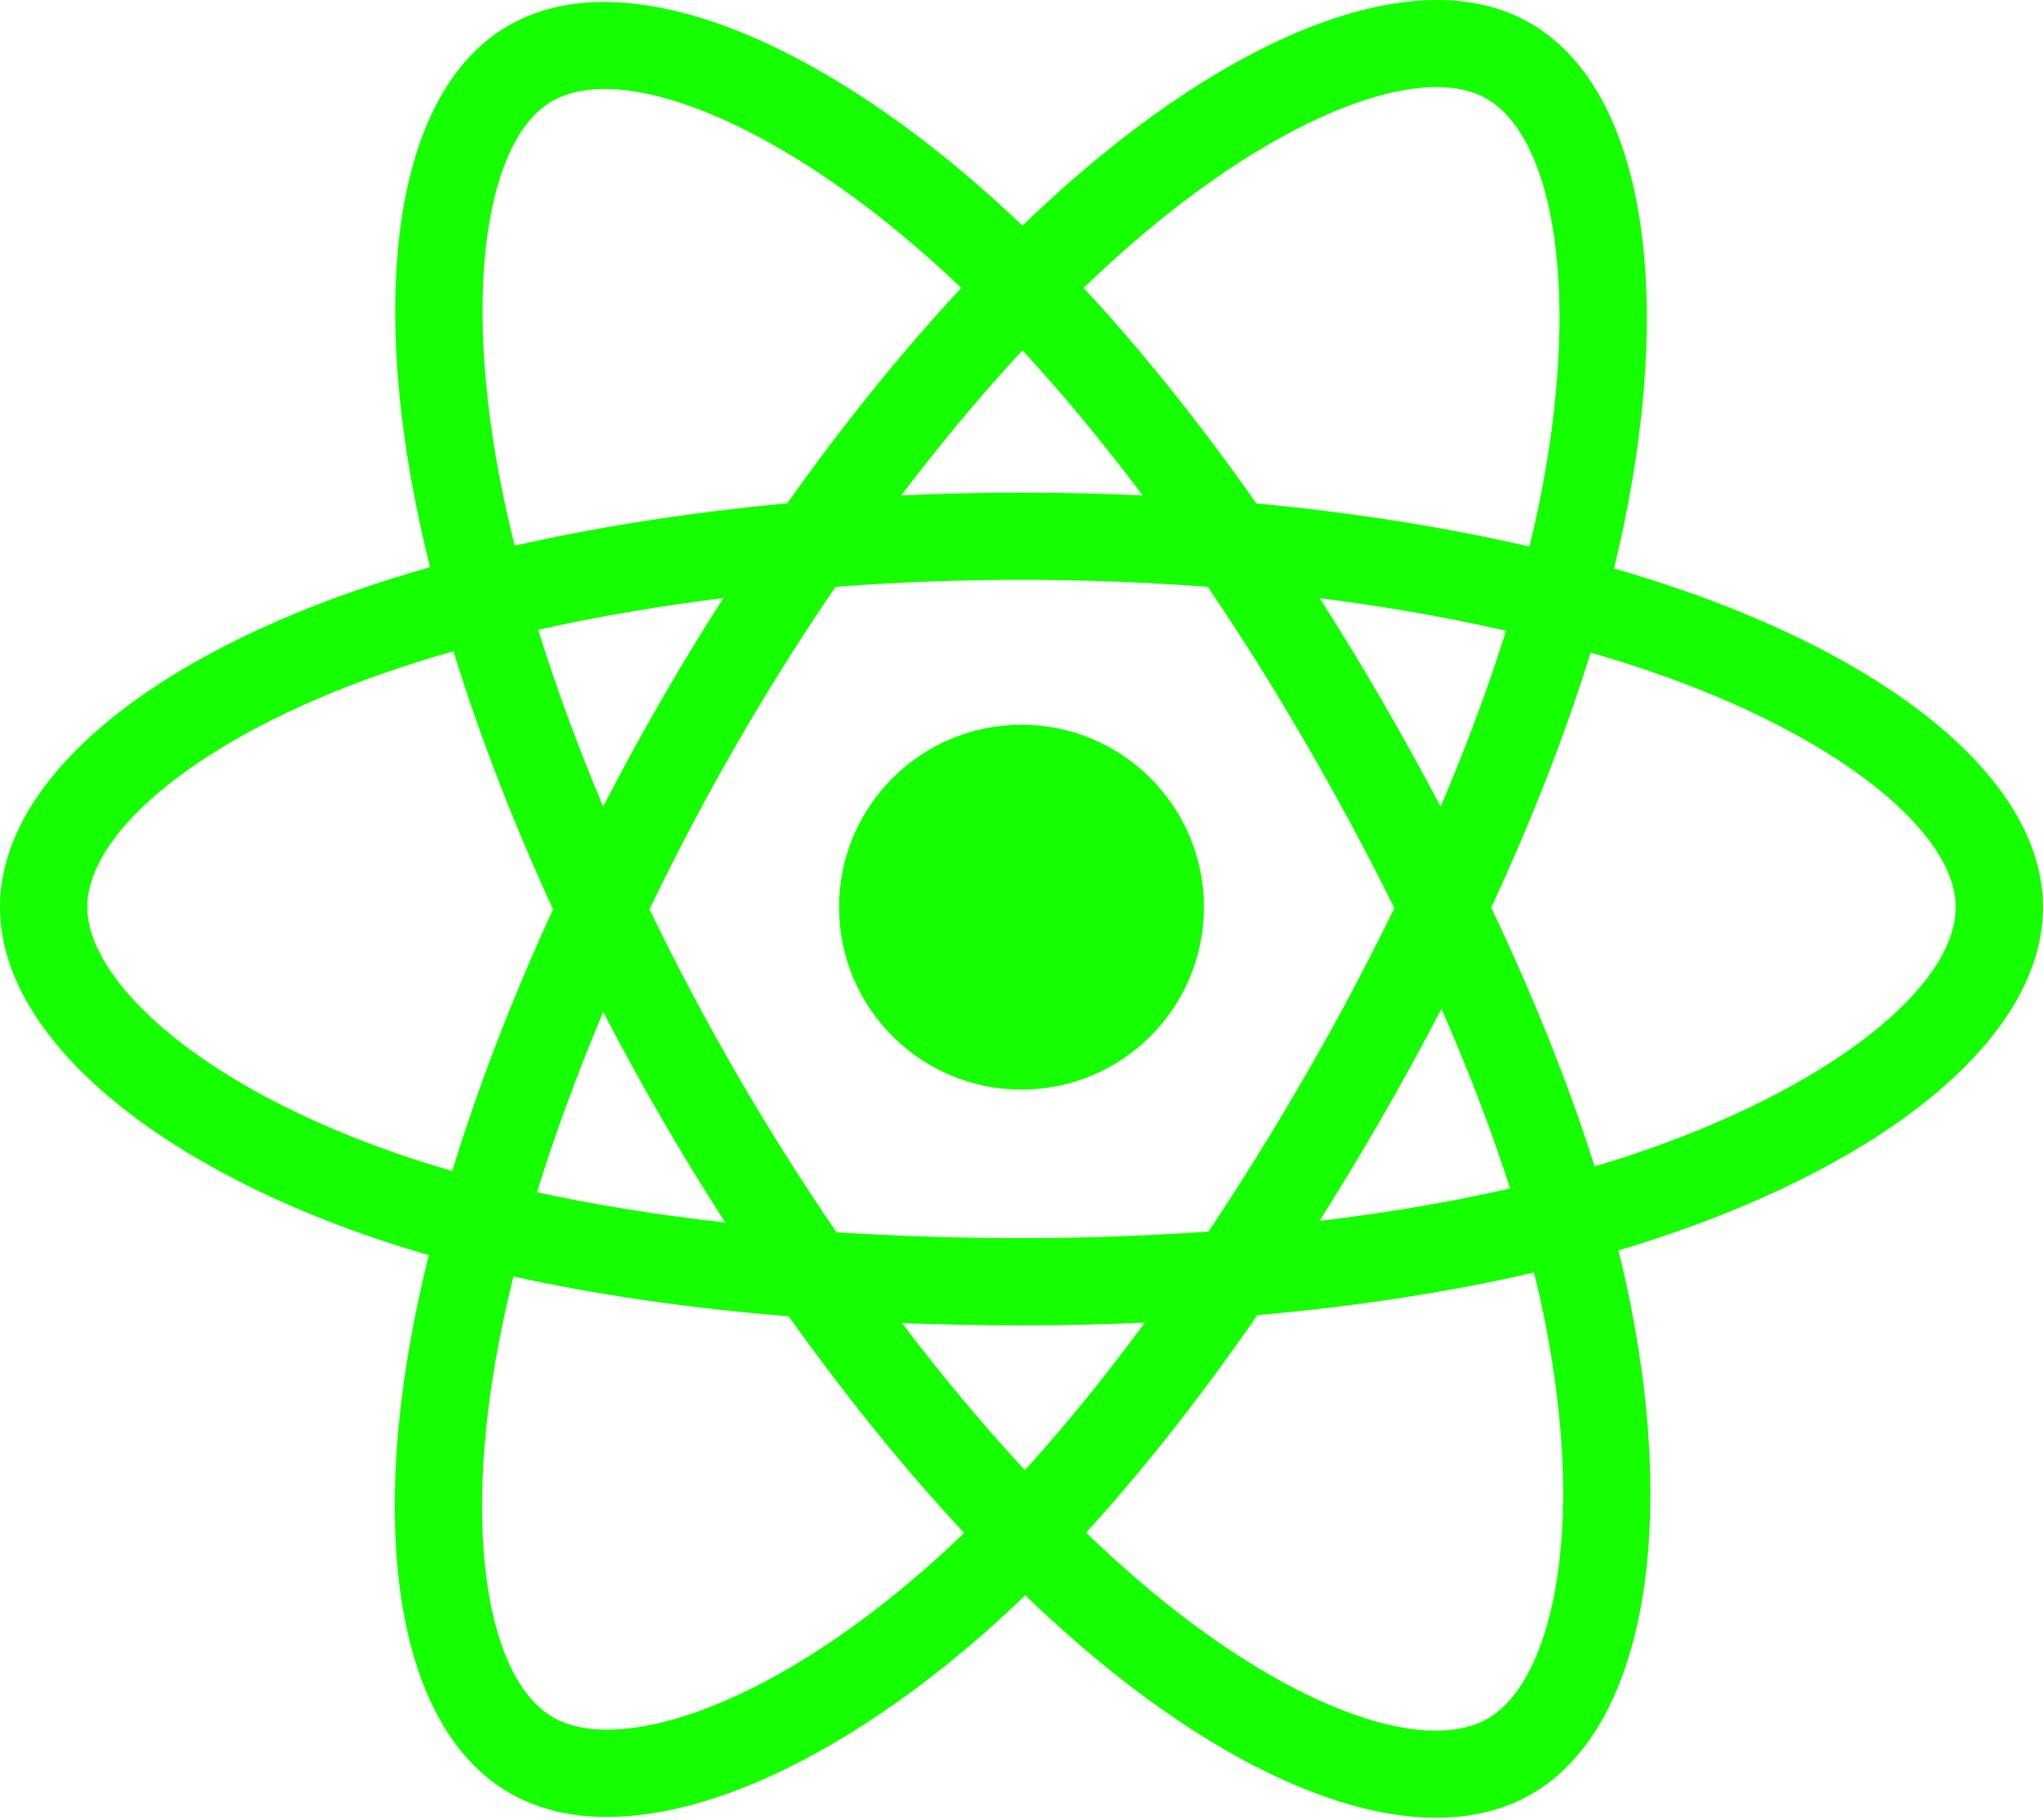
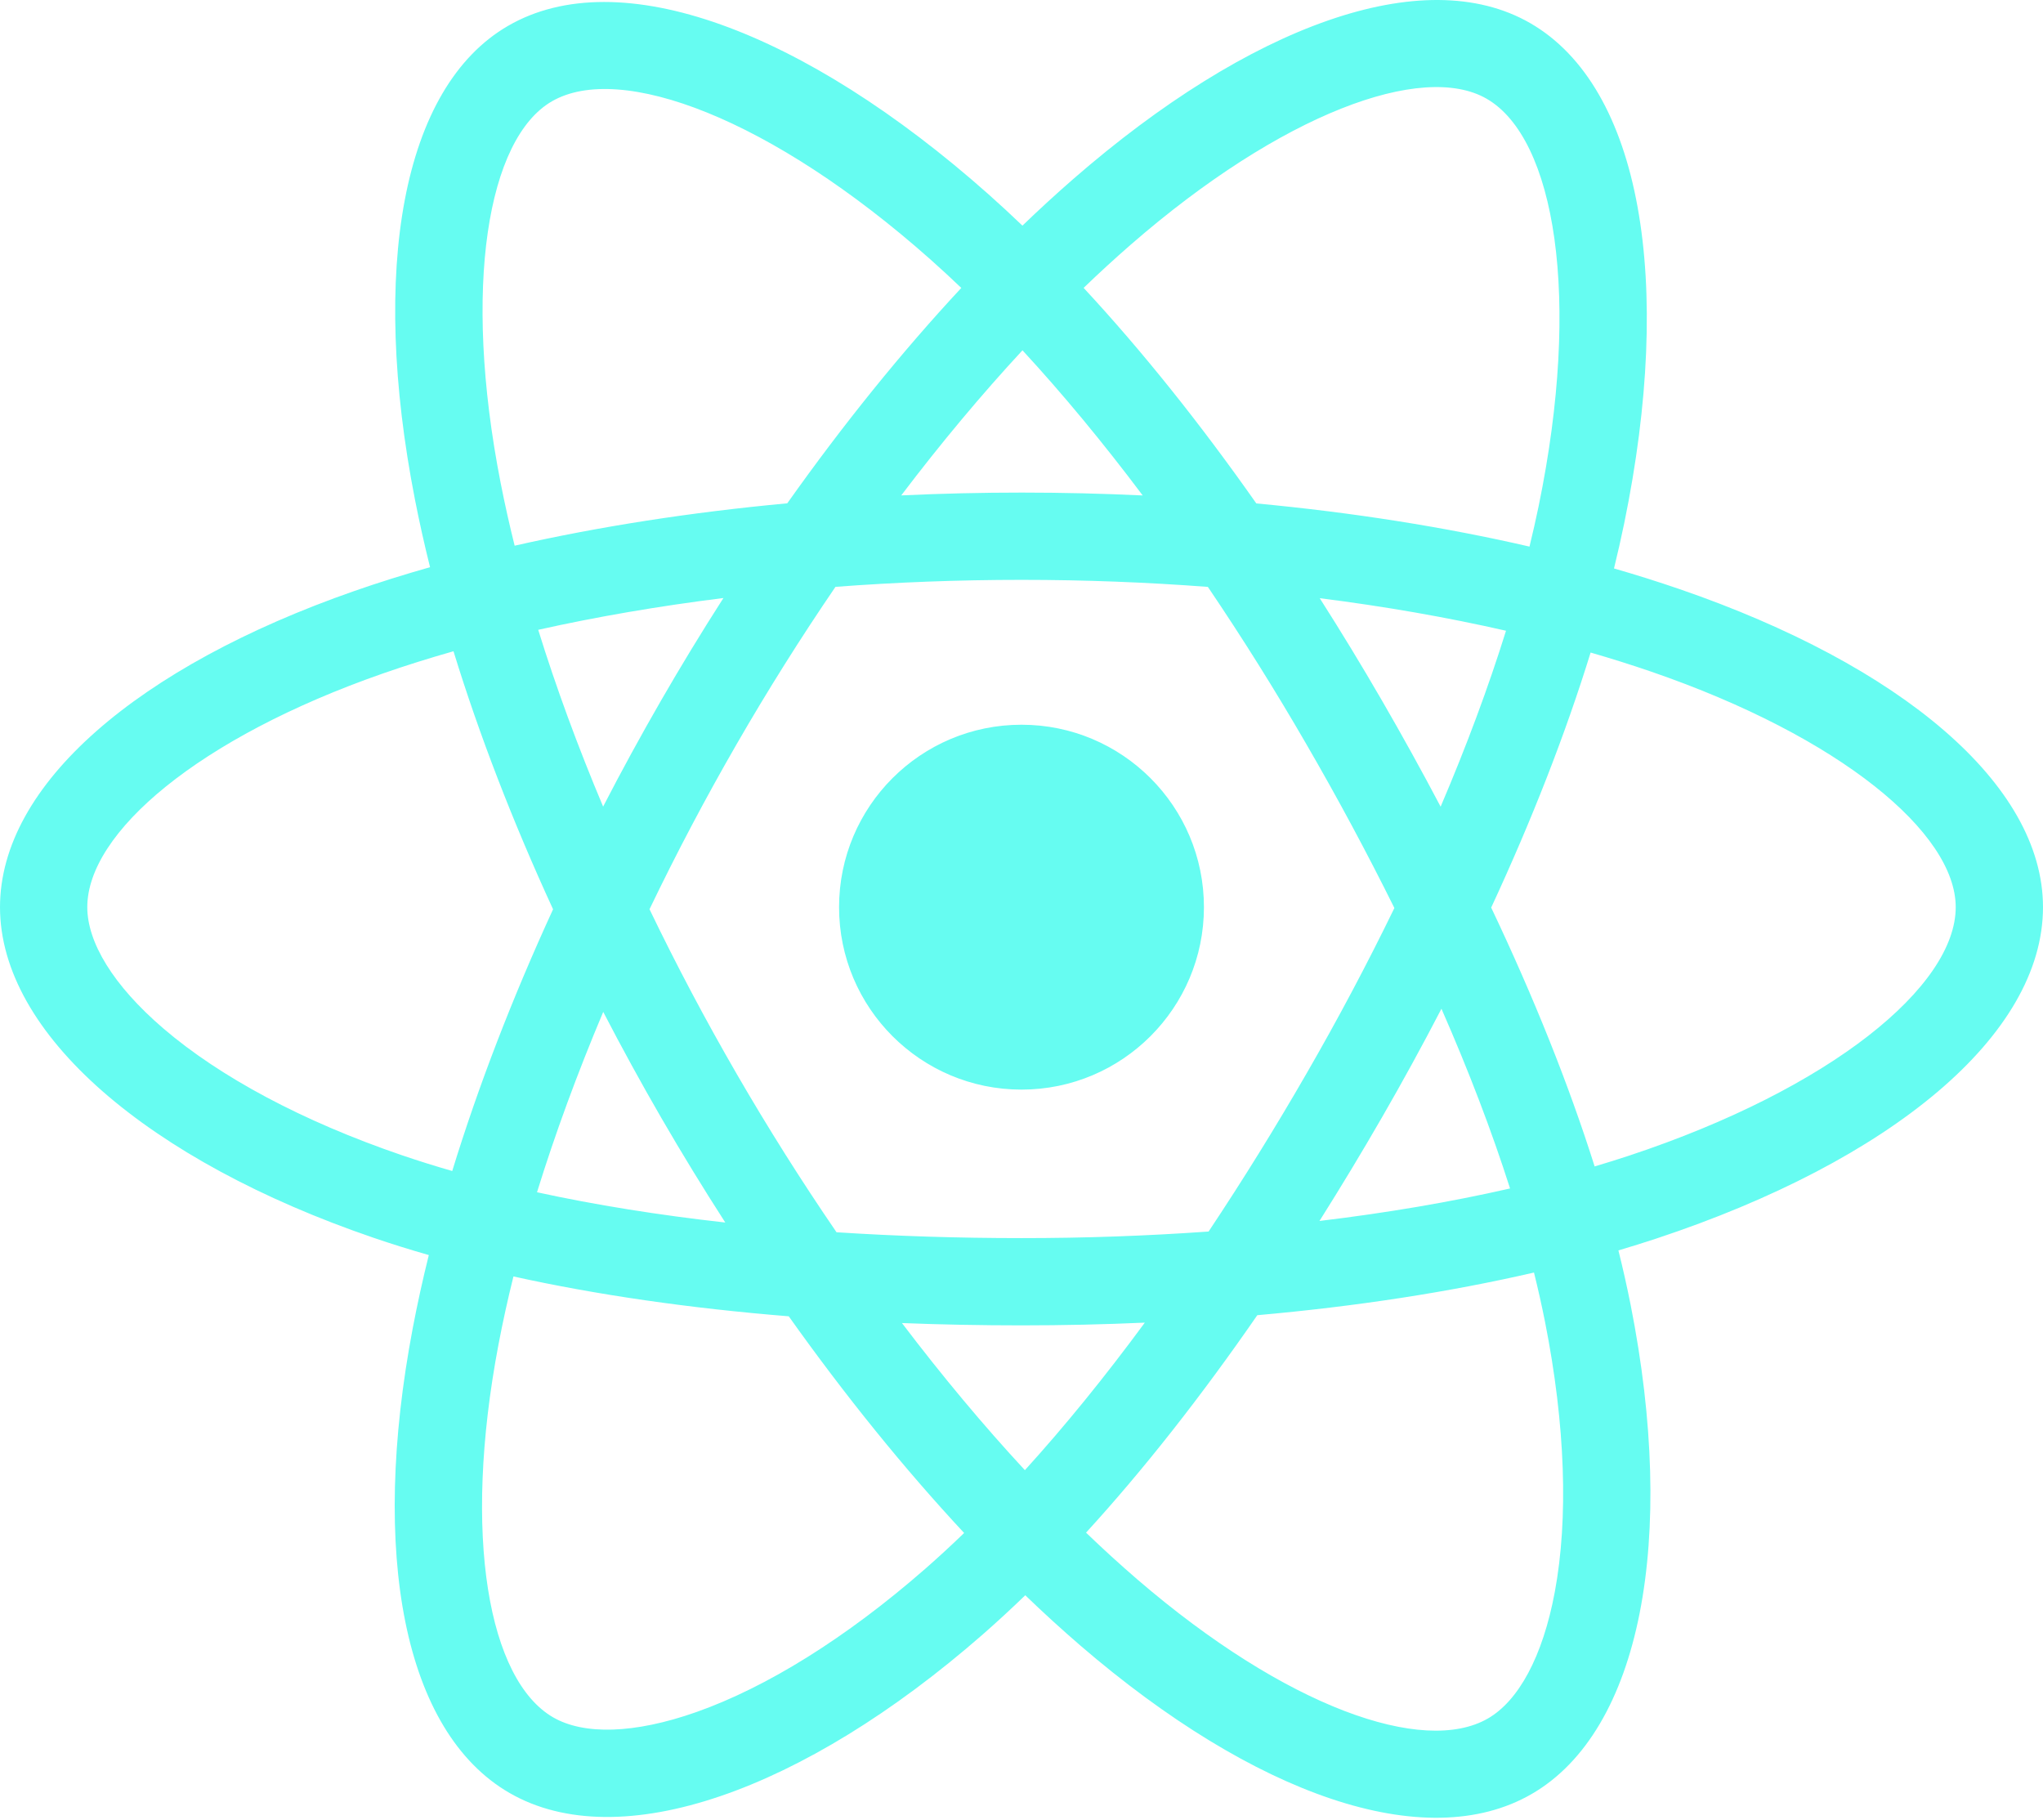
<svg xmlns="http://www.w3.org/2000/svg" aria-hidden="true" role="img" class="iconify iconify--logos" width="35.93" height="32" preserveAspectRatio="xMidYMid meet" viewBox="0 0 256 228">
-   <path fill="#15ff00" d="M210.483 73.824a171.49 171.49 0 0 0-8.24-2.597c.465-1.9.893-3.777 1.273-5.621c6.238-30.281 2.16-54.676-11.769-62.708c-13.355-7.7-35.196.329-57.254 19.526a171.23 171.23 0 0 0-6.375 5.848a155.866 155.866 0 0 0-4.241-3.917C100.759 3.829 77.587-4.822 63.673 3.233C50.33 10.957 46.379 33.89 51.995 62.588a170.974 170.974 0 0 0 1.892 8.48c-3.28.932-6.445 1.924-9.474 2.98C17.309 83.498 0 98.307 0 113.668c0 15.865 18.582 31.778 46.812 41.427a145.52 145.52 0 0 0 6.921 2.165a167.467 167.467 0 0 0-2.01 9.138c-5.354 28.2-1.173 50.591 12.134 58.266c13.744 7.926 36.812-.22 59.273-19.855a145.567 145.567 0 0 0 5.342-4.923a168.064 168.064 0 0 0 6.92 6.314c21.758 18.722 43.246 26.282 56.54 18.586c13.731-7.949 18.194-32.003 12.4-61.268a145.016 145.016 0 0 0-1.535-6.842c1.62-.48 3.21-.974 4.76-1.488c29.348-9.723 48.443-25.443 48.443-41.52c0-15.417-17.868-30.326-45.517-39.844Zm-6.365 70.984c-1.4.463-2.836.91-4.3 1.345c-3.24-10.257-7.612-21.163-12.963-32.432c5.106-11 9.31-21.767 12.459-31.957c2.619.758 5.16 1.557 7.61 2.4c23.69 8.156 38.14 20.213 38.14 29.504c0 9.896-15.606 22.743-40.946 31.14Zm-10.514 20.834c2.562 12.94 2.927 24.64 1.23 33.787c-1.524 8.219-4.59 13.698-8.382 15.893c-8.067 4.67-25.32-1.4-43.927-17.412a156.726 156.726 0 0 1-6.437-5.87c7.214-7.889 14.423-17.06 21.459-27.246c12.376-1.098 24.068-2.894 34.671-5.345a134.17 134.17 0 0 1 1.386 6.193ZM87.276 214.515c-7.882 2.783-14.16 2.863-17.955.675c-8.075-4.657-11.432-22.636-6.853-46.752a156.923 156.923 0 0 1 1.869-8.499c10.486 2.32 22.093 3.988 34.498 4.994c7.084 9.967 14.501 19.128 21.976 27.15a134.668 134.668 0 0 1-4.877 4.492c-9.933 8.682-19.886 14.842-28.658 17.94ZM50.35 144.747c-12.483-4.267-22.792-9.812-29.858-15.863c-6.35-5.437-9.555-10.836-9.555-15.216c0-9.322 13.897-21.212 37.076-29.293c2.813-.98 5.757-1.905 8.812-2.773c3.204 10.42 7.406 21.315 12.477 32.332c-5.137 11.18-9.399 22.249-12.634 32.792a134.718 134.718 0 0 1-6.318-1.979Zm12.378-84.26c-4.811-24.587-1.616-43.134 6.425-47.789c8.564-4.958 27.502 2.111 47.463 19.835a144.318 144.318 0 0 1 3.841 3.545c-7.438 7.987-14.787 17.08-21.808 26.988c-12.04 1.116-23.565 2.908-34.161 5.309a160.342 160.342 0 0 1-1.76-7.887Zm110.427 27.268a347.8 347.8 0 0 0-7.785-12.803c8.168 1.033 15.994 2.404 23.343 4.08c-2.206 7.072-4.956 14.465-8.193 22.045a381.151 381.151 0 0 0-7.365-13.322Zm-45.032-43.861c5.044 5.465 10.096 11.566 15.065 18.186a322.04 322.04 0 0 0-30.257-.006c4.974-6.559 10.069-12.652 15.192-18.18ZM82.802 87.83a323.167 323.167 0 0 0-7.227 13.238c-3.184-7.553-5.909-14.98-8.134-22.152c7.304-1.634 15.093-2.97 23.209-3.984a321.524 321.524 0 0 0-7.848 12.897Zm8.081 65.352c-8.385-.936-16.291-2.203-23.593-3.793c2.26-7.3 5.045-14.885 8.298-22.6a321.187 321.187 0 0 0 7.257 13.246c2.594 4.48 5.28 8.868 8.038 13.147Zm37.542 31.03c-5.184-5.592-10.354-11.779-15.403-18.433c4.902.192 9.899.29 14.978.29c5.218 0 10.376-.117 15.453-.343c-4.985 6.774-10.018 12.97-15.028 18.486Zm52.198-57.817c3.422 7.8 6.306 15.345 8.596 22.52c-7.422 1.694-15.436 3.058-23.88 4.071a382.417 382.417 0 0 0 7.859-13.026a347.403 347.403 0 0 0 7.425-13.565Zm-16.898 8.101a358.557 358.557 0 0 1-12.281 19.815a329.4 329.4 0 0 1-23.444.823c-7.967 0-15.716-.248-23.178-.732a310.202 310.202 0 0 1-12.513-19.846h.001a307.41 307.41 0 0 1-10.923-20.627a310.278 310.278 0 0 1 10.89-20.637l-.001.001a307.318 307.318 0 0 1 12.413-19.761c7.613-.576 15.42-.876 23.31-.876H128c7.926 0 15.743.303 23.354.883a329.357 329.357 0 0 1 12.335 19.695a358.489 358.489 0 0 1 11.036 20.54a329.472 329.472 0 0 1-11 20.722Zm22.56-122.124c8.572 4.944 11.906 24.881 6.52 51.026c-.344 1.668-.73 3.367-1.15 5.09c-10.622-2.452-22.155-4.275-34.23-5.408c-7.034-10.017-14.323-19.124-21.64-27.008a160.789 160.789 0 0 1 5.888-5.4c18.9-16.447 36.564-22.941 44.612-18.3ZM128 90.808c12.625 0 22.86 10.235 22.86 22.86s-10.235 22.86-22.86 22.86s-22.86-10.235-22.86-22.86s10.235-22.86 22.86-22.86Z" />
+   <path fill="#66fcf1" d="M210.483 73.824a171.49 171.49 0 0 0-8.24-2.597c.465-1.9.893-3.777 1.273-5.621c6.238-30.281 2.16-54.676-11.769-62.708c-13.355-7.7-35.196.329-57.254 19.526a171.23 171.23 0 0 0-6.375 5.848a155.866 155.866 0 0 0-4.241-3.917C100.759 3.829 77.587-4.822 63.673 3.233C50.33 10.957 46.379 33.89 51.995 62.588a170.974 170.974 0 0 0 1.892 8.48c-3.28.932-6.445 1.924-9.474 2.98C17.309 83.498 0 98.307 0 113.668c0 15.865 18.582 31.778 46.812 41.427a145.52 145.52 0 0 0 6.921 2.165a167.467 167.467 0 0 0-2.01 9.138c-5.354 28.2-1.173 50.591 12.134 58.266c13.744 7.926 36.812-.22 59.273-19.855a145.567 145.567 0 0 0 5.342-4.923a168.064 168.064 0 0 0 6.92 6.314c21.758 18.722 43.246 26.282 56.54 18.586c13.731-7.949 18.194-32.003 12.4-61.268a145.016 145.016 0 0 0-1.535-6.842c1.62-.48 3.21-.974 4.76-1.488c29.348-9.723 48.443-25.443 48.443-41.52c0-15.417-17.868-30.326-45.517-39.844Zm-6.365 70.984c-1.4.463-2.836.91-4.3 1.345c-3.24-10.257-7.612-21.163-12.963-32.432c5.106-11 9.31-21.767 12.459-31.957c2.619.758 5.16 1.557 7.61 2.4c23.69 8.156 38.14 20.213 38.14 29.504c0 9.896-15.606 22.743-40.946 31.14Zm-10.514 20.834c2.562 12.94 2.927 24.64 1.23 33.787c-1.524 8.219-4.59 13.698-8.382 15.893c-8.067 4.67-25.32-1.4-43.927-17.412a156.726 156.726 0 0 1-6.437-5.87c7.214-7.889 14.423-17.06 21.459-27.246c12.376-1.098 24.068-2.894 34.671-5.345a134.17 134.17 0 0 1 1.386 6.193ZM87.276 214.515c-7.882 2.783-14.16 2.863-17.955.675c-8.075-4.657-11.432-22.636-6.853-46.752a156.923 156.923 0 0 1 1.869-8.499c10.486 2.32 22.093 3.988 34.498 4.994c7.084 9.967 14.501 19.128 21.976 27.15a134.668 134.668 0 0 1-4.877 4.492c-9.933 8.682-19.886 14.842-28.658 17.94ZM50.35 144.747c-12.483-4.267-22.792-9.812-29.858-15.863c-6.35-5.437-9.555-10.836-9.555-15.216c0-9.322 13.897-21.212 37.076-29.293c2.813-.98 5.757-1.905 8.812-2.773c3.204 10.42 7.406 21.315 12.477 32.332c-5.137 11.18-9.399 22.249-12.634 32.792a134.718 134.718 0 0 1-6.318-1.979Zm12.378-84.26c-4.811-24.587-1.616-43.134 6.425-47.789c8.564-4.958 27.502 2.111 47.463 19.835a144.318 144.318 0 0 1 3.841 3.545c-7.438 7.987-14.787 17.08-21.808 26.988c-12.04 1.116-23.565 2.908-34.161 5.309a160.342 160.342 0 0 1-1.76-7.887Zm110.427 27.268a347.8 347.8 0 0 0-7.785-12.803c8.168 1.033 15.994 2.404 23.343 4.08c-2.206 7.072-4.956 14.465-8.193 22.045a381.151 381.151 0 0 0-7.365-13.322Zm-45.032-43.861c5.044 5.465 10.096 11.566 15.065 18.186a322.04 322.04 0 0 0-30.257-.006c4.974-6.559 10.069-12.652 15.192-18.18ZM82.802 87.83a323.167 323.167 0 0 0-7.227 13.238c-3.184-7.553-5.909-14.98-8.134-22.152c7.304-1.634 15.093-2.97 23.209-3.984a321.524 321.524 0 0 0-7.848 12.897Zm8.081 65.352c-8.385-.936-16.291-2.203-23.593-3.793c2.26-7.3 5.045-14.885 8.298-22.6a321.187 321.187 0 0 0 7.257 13.246c2.594 4.48 5.28 8.868 8.038 13.147Zm37.542 31.03c-5.184-5.592-10.354-11.779-15.403-18.433c4.902.192 9.899.29 14.978.29c5.218 0 10.376-.117 15.453-.343c-4.985 6.774-10.018 12.97-15.028 18.486Zm52.198-57.817c3.422 7.8 6.306 15.345 8.596 22.52c-7.422 1.694-15.436 3.058-23.88 4.071a382.417 382.417 0 0 0 7.859-13.026a347.403 347.403 0 0 0 7.425-13.565Zm-16.898 8.101a358.557 358.557 0 0 1-12.281 19.815a329.4 329.4 0 0 1-23.444.823c-7.967 0-15.716-.248-23.178-.732a310.202 310.202 0 0 1-12.513-19.846h.001a307.41 307.41 0 0 1-10.923-20.627a310.278 310.278 0 0 1 10.89-20.637l-.001.001a307.318 307.318 0 0 1 12.413-19.761c7.613-.576 15.42-.876 23.31-.876H128c7.926 0 15.743.303 23.354.883a329.357 329.357 0 0 1 12.335 19.695a358.489 358.489 0 0 1 11.036 20.54a329.472 329.472 0 0 1-11 20.722Zm22.56-122.124c8.572 4.944 11.906 24.881 6.52 51.026c-.344 1.668-.73 3.367-1.15 5.09c-10.622-2.452-22.155-4.275-34.23-5.408c-7.034-10.017-14.323-19.124-21.64-27.008a160.789 160.789 0 0 1 5.888-5.4c18.9-16.447 36.564-22.941 44.612-18.3ZM128 90.808c12.625 0 22.86 10.235 22.86 22.86s-10.235 22.86-22.86 22.86s-22.86-10.235-22.86-22.86s10.235-22.86 22.86-22.86Z" />
</svg>
